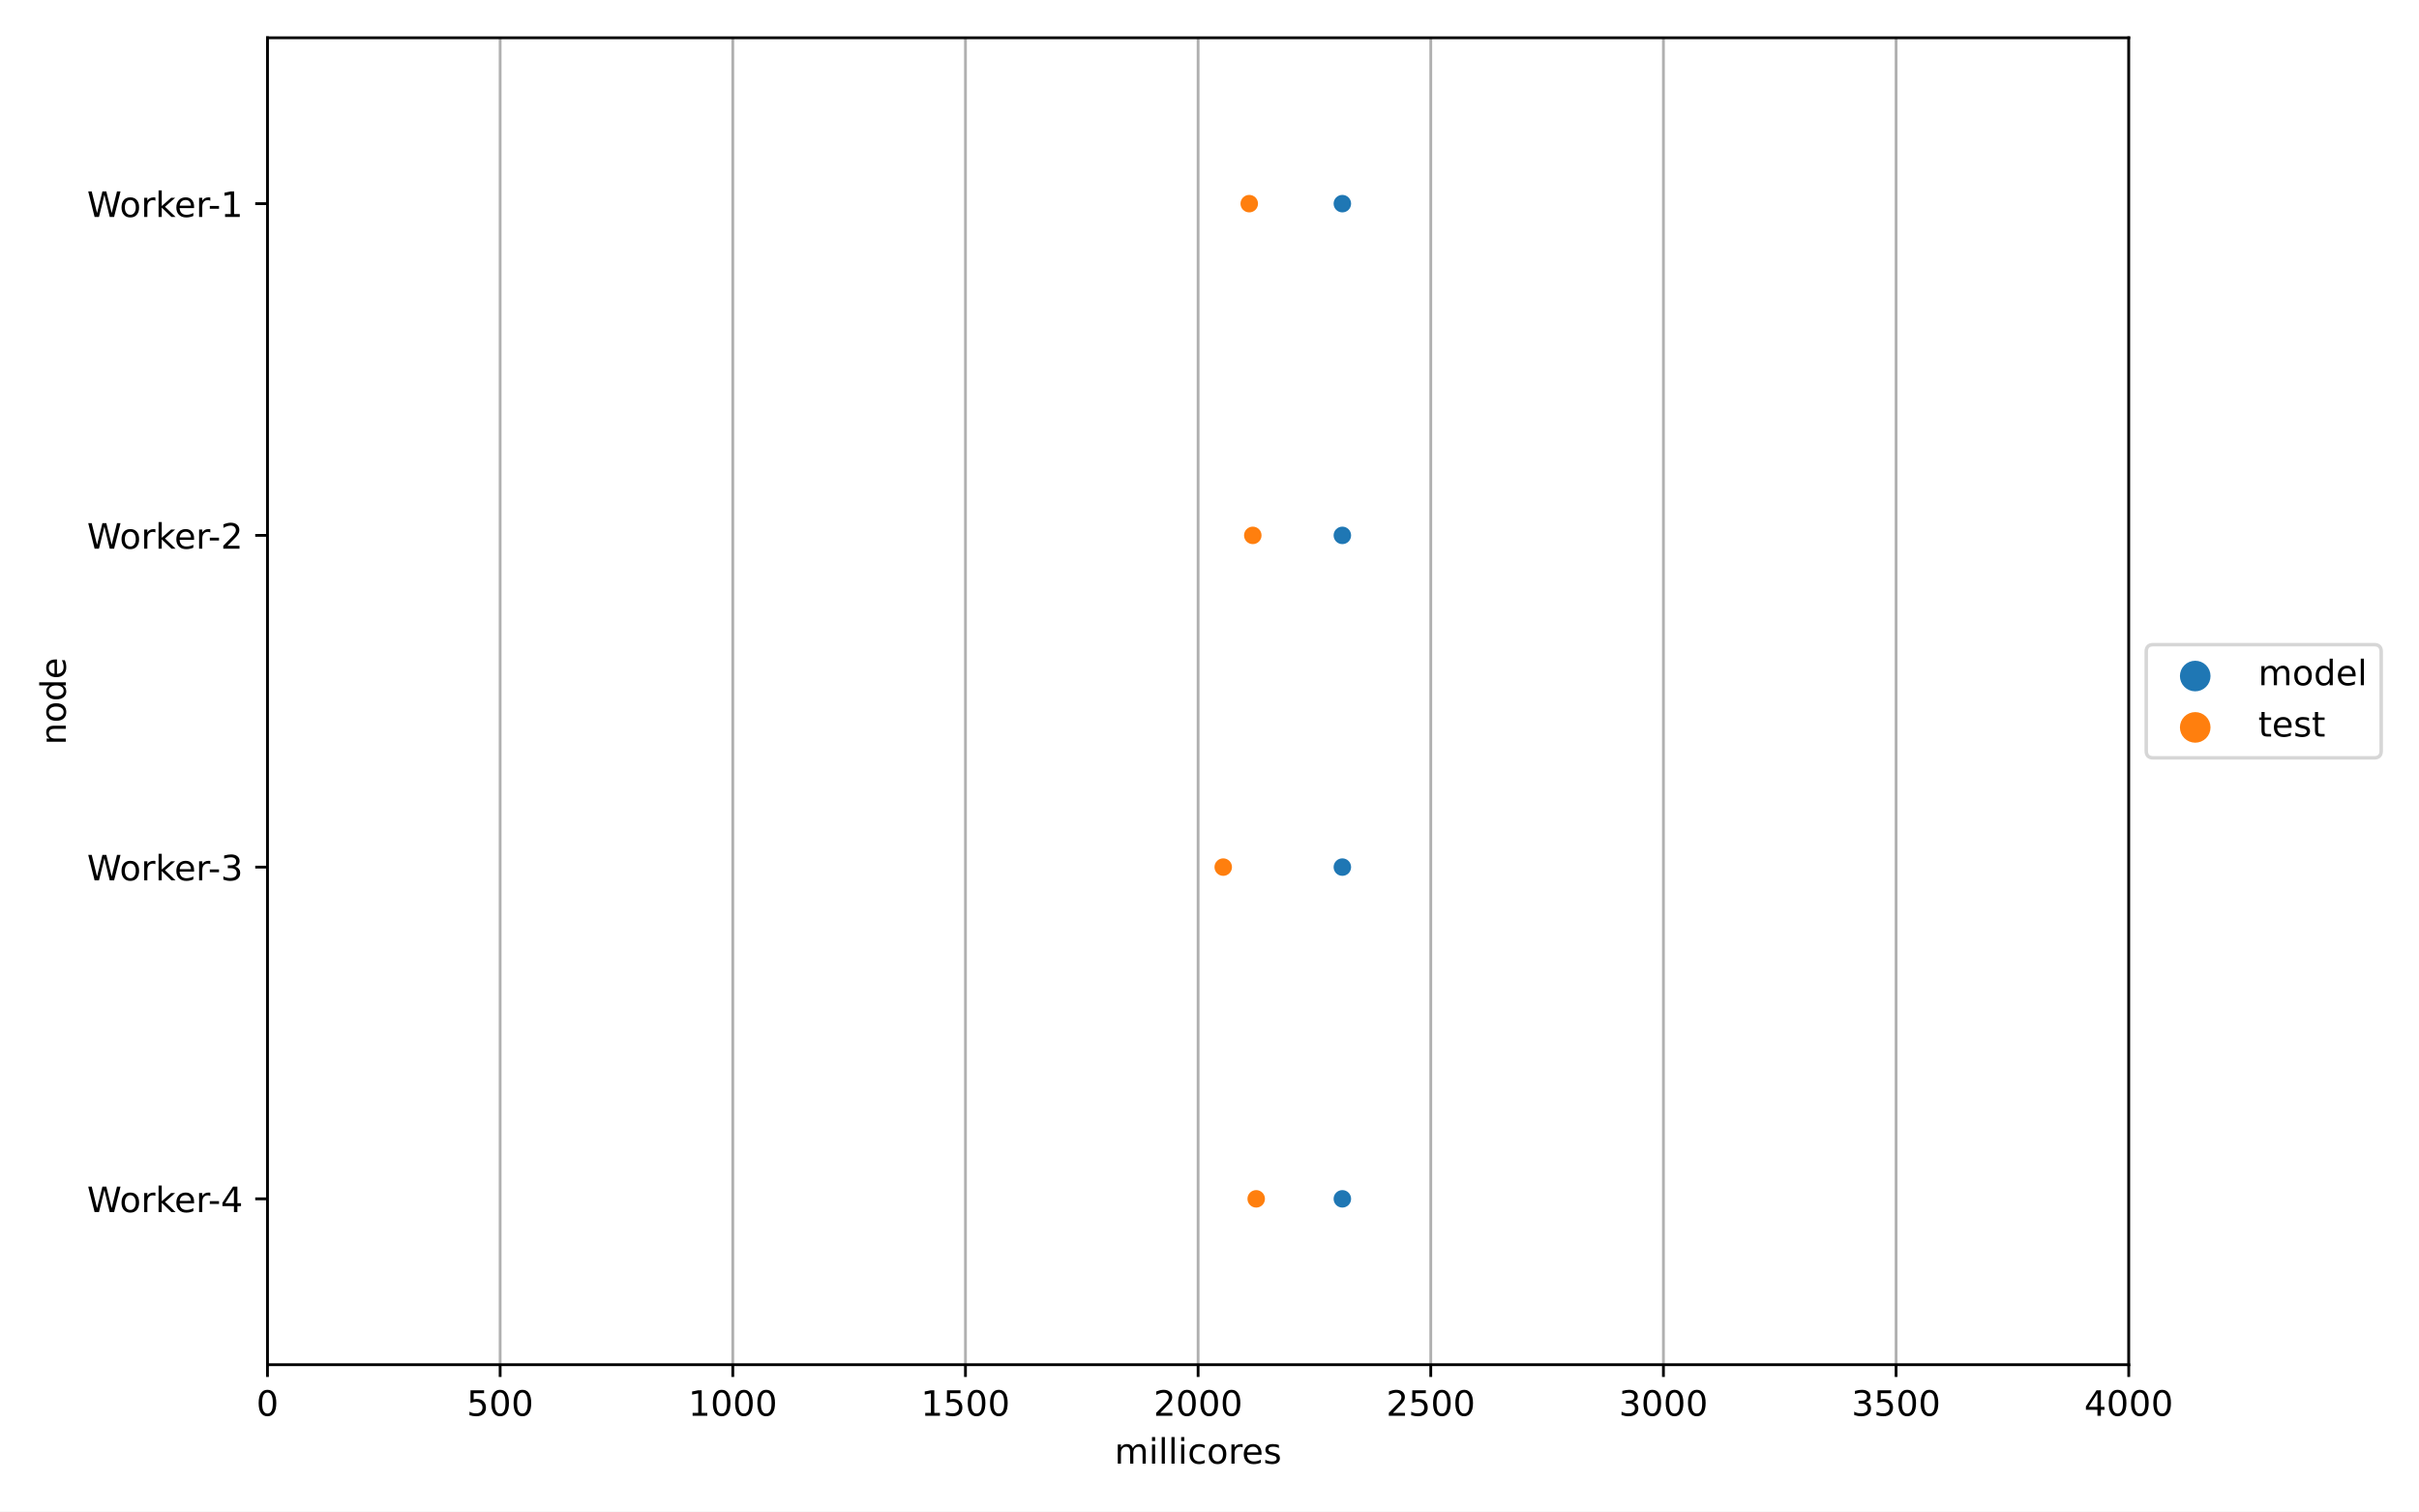
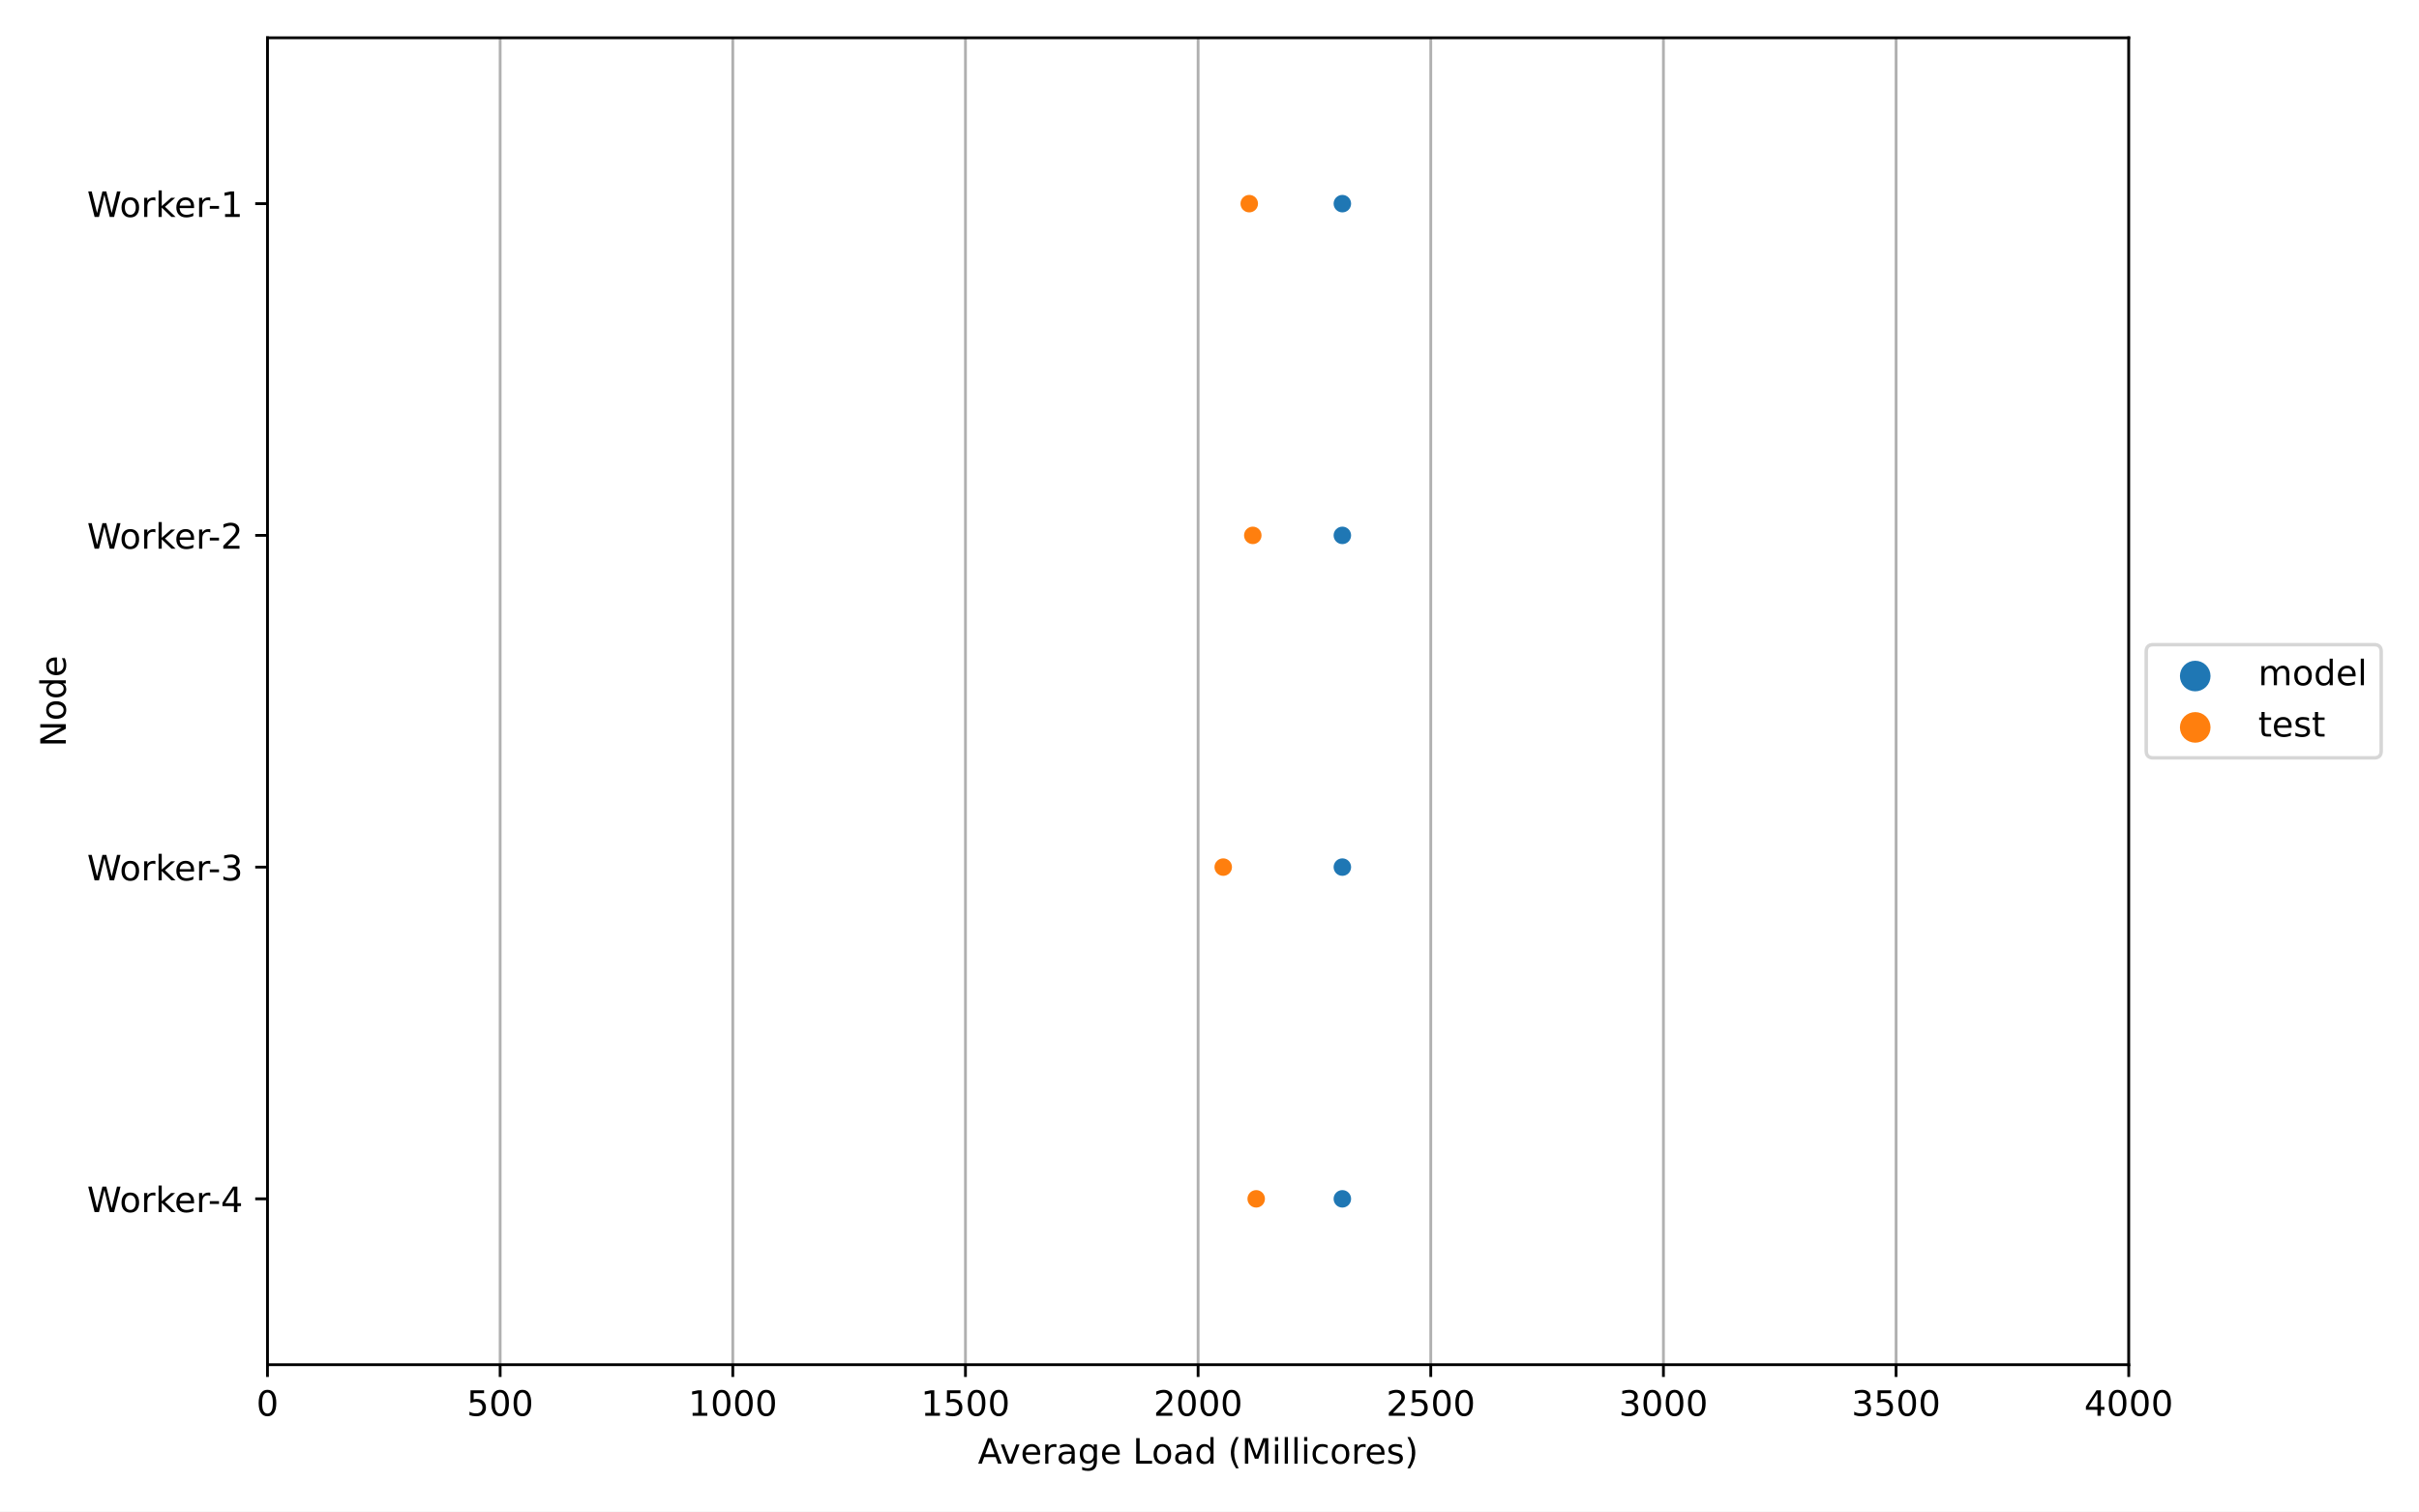
<svg xmlns="http://www.w3.org/2000/svg" xmlns:xlink="http://www.w3.org/1999/xlink" height="432pt" version="1.1" viewBox="0 0 691.2 432" width="691.2pt">
  <defs>
    <style type="text/css">*{stroke-linecap:butt;stroke-linejoin:round;}</style>
  </defs>
  <g id="figure_1">
    <g id="patch_1">
      <path d="M 0 432  L 691.2 432  L 691.2 0  L 0 0  z " style="fill:#ffffff;" />
    </g>
    <g id="axes_1">
      <g id="patch_2">
        <path d="M 76.43 390.04  L 608.26 390.04  L 608.26 10.8  L 76.43 10.8  z " style="fill:#ffffff;" />
      </g>
      <g id="PathCollection_1" />
      <g id="PathCollection_2" />
      <g id="matplotlib.axis_1">
        <g id="xtick_1">
          <g id="line2d_1">
-             <path clip-path="url(#p29b6563a61)" d="M 76.43 390.04  L 76.43 10.8  " style="fill:none;stroke:#b0b0b0;stroke-linecap:square;stroke-width:0.8;" />
+             <path clip-path="url(#p48224e992a)" d="M 76.43 390.04  L 76.43 10.8  " style="fill:none;stroke:#b0b0b0;stroke-linecap:square;stroke-width:0.8;" />
          </g>
          <g id="line2d_2">
            <defs>
-               <path d="M 0 0  L 0 3.5  " id="m4868edcf5e" style="stroke:#000000;stroke-width:0.8;" />
-             </defs>
-             <g>
-               <use style="stroke:#000000;stroke-width:0.8;" x="76.43" xlink:href="#m4868edcf5e" y="390.04" />
+               <path d="M 0 0  L 0 3.5  " id="mb25630f2e9" style="stroke:#000000;stroke-width:0.8;" />
+             </defs>
+             <g>
+               <use style="stroke:#000000;stroke-width:0.8;" x="76.43" xlink:href="#mb25630f2e9" y="390.04" />
            </g>
          </g>
          <g id="text_1">
            <g transform="translate(73.24875 404.6384)scale(0.1 -0.1)">
              <defs>
                <path d="M 31.781 66.406  Q 24.172 66.406 20.328 58.906  Q 16.5 51.422 16.5 36.375  Q 16.5 21.391 20.328 13.891  Q 24.172 6.391 31.781 6.391  Q 39.453 6.391 43.281 13.891  Q 47.125 21.391 47.125 36.375  Q 47.125 51.422 43.281 58.906  Q 39.453 66.406 31.781 66.406  z M 31.781 74.219  Q 44.047 74.219 50.516 64.516  Q 56.984 54.828 56.984 36.375  Q 56.984 17.969 50.516 8.266  Q 44.047 -1.422 31.781 -1.422  Q 19.531 -1.422 13.062 8.266  Q 6.594 17.969 6.594 36.375  Q 6.594 54.828 13.062 64.516  Q 19.531 74.219 31.781 74.219  z " id="DejaVuSans-48" />
              </defs>
              <use xlink:href="#DejaVuSans-48" />
            </g>
          </g>
        </g>
        <g id="xtick_2">
          <g id="line2d_3">
-             <path clip-path="url(#p29b6563a61)" d="M 142.909 390.04  L 142.909 10.8  " style="fill:none;stroke:#b0b0b0;stroke-linecap:square;stroke-width:0.8;" />
+             <path clip-path="url(#p48224e992a)" d="M 142.909 390.04  L 142.909 10.8  " style="fill:none;stroke:#b0b0b0;stroke-linecap:square;stroke-width:0.8;" />
          </g>
          <g id="line2d_4">
            <g>
-               <use style="stroke:#000000;stroke-width:0.8;" x="142.909" xlink:href="#m4868edcf5e" y="390.04" />
+               <use style="stroke:#000000;stroke-width:0.8;" x="142.909" xlink:href="#mb25630f2e9" y="390.04" />
            </g>
          </g>
          <g id="text_2">
            <g transform="translate(133.365 404.6384)scale(0.1 -0.1)">
              <defs>
                <path d="M 10.797 72.906  L 49.516 72.906  L 49.516 64.594  L 19.828 64.594  L 19.828 46.734  Q 21.969 47.469 24.109 47.828  Q 26.266 48.188 28.422 48.188  Q 40.625 48.188 47.75 41.5  Q 54.891 34.812 54.891 23.391  Q 54.891 11.625 47.562 5.094  Q 40.234 -1.422 26.906 -1.422  Q 22.312 -1.422 17.547 -0.641  Q 12.797 0.141 7.719 1.703  L 7.719 11.625  Q 12.109 9.234 16.797 8.062  Q 21.484 6.891 26.703 6.891  Q 35.156 6.891 40.078 11.328  Q 45.016 15.766 45.016 23.391  Q 45.016 31 40.078 35.438  Q 35.156 39.891 26.703 39.891  Q 22.75 39.891 18.812 39.016  Q 14.891 38.141 10.797 36.281  z " id="DejaVuSans-53" />
              </defs>
              <use xlink:href="#DejaVuSans-53" />
              <use x="63.623" xlink:href="#DejaVuSans-48" />
              <use x="127.246" xlink:href="#DejaVuSans-48" />
            </g>
          </g>
        </g>
        <g id="xtick_3">
          <g id="line2d_5">
-             <path clip-path="url(#p29b6563a61)" d="M 209.387 390.04  L 209.387 10.8  " style="fill:none;stroke:#b0b0b0;stroke-linecap:square;stroke-width:0.8;" />
+             <path clip-path="url(#p48224e992a)" d="M 209.387 390.04  L 209.387 10.8  " style="fill:none;stroke:#b0b0b0;stroke-linecap:square;stroke-width:0.8;" />
          </g>
          <g id="line2d_6">
            <g>
-               <use style="stroke:#000000;stroke-width:0.8;" x="209.387" xlink:href="#m4868edcf5e" y="390.04" />
+               <use style="stroke:#000000;stroke-width:0.8;" x="209.387" xlink:href="#mb25630f2e9" y="390.04" />
            </g>
          </g>
          <g id="text_3">
            <g transform="translate(196.6625 404.6384)scale(0.1 -0.1)">
              <defs>
                <path d="M 12.406 8.297  L 28.516 8.297  L 28.516 63.922  L 10.984 60.406  L 10.984 69.391  L 28.422 72.906  L 38.281 72.906  L 38.281 8.297  L 54.391 8.297  L 54.391 0  L 12.406 0  z " id="DejaVuSans-49" />
              </defs>
              <use xlink:href="#DejaVuSans-49" />
              <use x="63.623" xlink:href="#DejaVuSans-48" />
              <use x="127.246" xlink:href="#DejaVuSans-48" />
              <use x="190.869" xlink:href="#DejaVuSans-48" />
            </g>
          </g>
        </g>
        <g id="xtick_4">
          <g id="line2d_7">
-             <path clip-path="url(#p29b6563a61)" d="M 275.866 390.04  L 275.866 10.8  " style="fill:none;stroke:#b0b0b0;stroke-linecap:square;stroke-width:0.8;" />
+             <path clip-path="url(#p48224e992a)" d="M 275.866 390.04  L 275.866 10.8  " style="fill:none;stroke:#b0b0b0;stroke-linecap:square;stroke-width:0.8;" />
          </g>
          <g id="line2d_8">
            <g>
-               <use style="stroke:#000000;stroke-width:0.8;" x="275.866" xlink:href="#m4868edcf5e" y="390.04" />
+               <use style="stroke:#000000;stroke-width:0.8;" x="275.866" xlink:href="#mb25630f2e9" y="390.04" />
            </g>
          </g>
          <g id="text_4">
            <g transform="translate(263.1413 404.6384)scale(0.1 -0.1)">
              <use xlink:href="#DejaVuSans-49" />
              <use x="63.623" xlink:href="#DejaVuSans-53" />
              <use x="127.246" xlink:href="#DejaVuSans-48" />
              <use x="190.869" xlink:href="#DejaVuSans-48" />
            </g>
          </g>
        </g>
        <g id="xtick_5">
          <g id="line2d_9">
-             <path clip-path="url(#p29b6563a61)" d="M 342.345 390.04  L 342.345 10.8  " style="fill:none;stroke:#b0b0b0;stroke-linecap:square;stroke-width:0.8;" />
+             <path clip-path="url(#p48224e992a)" d="M 342.345 390.04  L 342.345 10.8  " style="fill:none;stroke:#b0b0b0;stroke-linecap:square;stroke-width:0.8;" />
          </g>
          <g id="line2d_10">
            <g>
-               <use style="stroke:#000000;stroke-width:0.8;" x="342.345" xlink:href="#m4868edcf5e" y="390.04" />
+               <use style="stroke:#000000;stroke-width:0.8;" x="342.345" xlink:href="#mb25630f2e9" y="390.04" />
            </g>
          </g>
          <g id="text_5">
            <g transform="translate(329.62 404.6384)scale(0.1 -0.1)">
              <defs>
                <path d="M 19.188 8.297  L 53.609 8.297  L 53.609 0  L 7.328 0  L 7.328 8.297  Q 12.938 14.109 22.625 23.891  Q 32.328 33.688 34.812 36.531  Q 39.547 41.844 41.422 45.531  Q 43.312 49.219 43.312 52.781  Q 43.312 58.594 39.234 62.25  Q 35.156 65.922 28.609 65.922  Q 23.969 65.922 18.812 64.312  Q 13.672 62.703 7.812 59.422  L 7.812 69.391  Q 13.766 71.781 18.938 73  Q 24.125 74.219 28.422 74.219  Q 39.75 74.219 46.484 68.547  Q 53.219 62.891 53.219 53.422  Q 53.219 48.922 51.531 44.891  Q 49.859 40.875 45.406 35.406  Q 44.188 33.984 37.641 27.219  Q 31.109 20.453 19.188 8.297  z " id="DejaVuSans-50" />
              </defs>
              <use xlink:href="#DejaVuSans-50" />
              <use x="63.623" xlink:href="#DejaVuSans-48" />
              <use x="127.246" xlink:href="#DejaVuSans-48" />
              <use x="190.869" xlink:href="#DejaVuSans-48" />
            </g>
          </g>
        </g>
        <g id="xtick_6">
          <g id="line2d_11">
-             <path clip-path="url(#p29b6563a61)" d="M 408.824 390.04  L 408.824 10.8  " style="fill:none;stroke:#b0b0b0;stroke-linecap:square;stroke-width:0.8;" />
+             <path clip-path="url(#p48224e992a)" d="M 408.824 390.04  L 408.824 10.8  " style="fill:none;stroke:#b0b0b0;stroke-linecap:square;stroke-width:0.8;" />
          </g>
          <g id="line2d_12">
            <g>
-               <use style="stroke:#000000;stroke-width:0.8;" x="408.824" xlink:href="#m4868edcf5e" y="390.04" />
+               <use style="stroke:#000000;stroke-width:0.8;" x="408.824" xlink:href="#mb25630f2e9" y="390.04" />
            </g>
          </g>
          <g id="text_6">
            <g transform="translate(396.0987 404.6384)scale(0.1 -0.1)">
              <use xlink:href="#DejaVuSans-50" />
              <use x="63.623" xlink:href="#DejaVuSans-53" />
              <use x="127.246" xlink:href="#DejaVuSans-48" />
              <use x="190.869" xlink:href="#DejaVuSans-48" />
            </g>
          </g>
        </g>
        <g id="xtick_7">
          <g id="line2d_13">
-             <path clip-path="url(#p29b6563a61)" d="M 475.303 390.04  L 475.303 10.8  " style="fill:none;stroke:#b0b0b0;stroke-linecap:square;stroke-width:0.8;" />
+             <path clip-path="url(#p48224e992a)" d="M 475.303 390.04  L 475.303 10.8  " style="fill:none;stroke:#b0b0b0;stroke-linecap:square;stroke-width:0.8;" />
          </g>
          <g id="line2d_14">
            <g>
-               <use style="stroke:#000000;stroke-width:0.8;" x="475.303" xlink:href="#m4868edcf5e" y="390.04" />
+               <use style="stroke:#000000;stroke-width:0.8;" x="475.303" xlink:href="#mb25630f2e9" y="390.04" />
            </g>
          </g>
          <g id="text_7">
            <g transform="translate(462.5775 404.6384)scale(0.1 -0.1)">
              <defs>
                <path d="M 40.578 39.312  Q 47.656 37.797 51.625 33  Q 55.609 28.219 55.609 21.188  Q 55.609 10.406 48.188 4.484  Q 40.766 -1.422 27.094 -1.422  Q 22.516 -1.422 17.656 -0.516  Q 12.797 0.391 7.625 2.203  L 7.625 11.719  Q 11.719 9.328 16.594 8.109  Q 21.484 6.891 26.812 6.891  Q 36.078 6.891 40.938 10.547  Q 45.797 14.203 45.797 21.188  Q 45.797 27.641 41.281 31.266  Q 36.766 34.906 28.719 34.906  L 20.219 34.906  L 20.219 43.016  L 29.109 43.016  Q 36.375 43.016 40.234 45.922  Q 44.094 48.828 44.094 54.297  Q 44.094 59.906 40.109 62.906  Q 36.141 65.922 28.719 65.922  Q 24.656 65.922 20.016 65.031  Q 15.375 64.156 9.812 62.312  L 9.812 71.094  Q 15.438 72.656 20.344 73.438  Q 25.25 74.219 29.594 74.219  Q 40.828 74.219 47.359 69.109  Q 53.906 64.016 53.906 55.328  Q 53.906 49.266 50.438 45.094  Q 46.969 40.922 40.578 39.312  z " id="DejaVuSans-51" />
              </defs>
              <use xlink:href="#DejaVuSans-51" />
              <use x="63.623" xlink:href="#DejaVuSans-48" />
              <use x="127.246" xlink:href="#DejaVuSans-48" />
              <use x="190.869" xlink:href="#DejaVuSans-48" />
            </g>
          </g>
        </g>
        <g id="xtick_8">
          <g id="line2d_15">
-             <path clip-path="url(#p29b6563a61)" d="M 541.781 390.04  L 541.781 10.8  " style="fill:none;stroke:#b0b0b0;stroke-linecap:square;stroke-width:0.8;" />
+             <path clip-path="url(#p48224e992a)" d="M 541.781 390.04  L 541.781 10.8  " style="fill:none;stroke:#b0b0b0;stroke-linecap:square;stroke-width:0.8;" />
          </g>
          <g id="line2d_16">
            <g>
-               <use style="stroke:#000000;stroke-width:0.8;" x="541.781" xlink:href="#m4868edcf5e" y="390.04" />
+               <use style="stroke:#000000;stroke-width:0.8;" x="541.781" xlink:href="#mb25630f2e9" y="390.04" />
            </g>
          </g>
          <g id="text_8">
            <g transform="translate(529.0562 404.6384)scale(0.1 -0.1)">
              <use xlink:href="#DejaVuSans-51" />
              <use x="63.623" xlink:href="#DejaVuSans-53" />
              <use x="127.246" xlink:href="#DejaVuSans-48" />
              <use x="190.869" xlink:href="#DejaVuSans-48" />
            </g>
          </g>
        </g>
        <g id="xtick_9">
          <g id="line2d_17">
-             <path clip-path="url(#p29b6563a61)" d="M 608.26 390.04  L 608.26 10.8  " style="fill:none;stroke:#b0b0b0;stroke-linecap:square;stroke-width:0.8;" />
+             <path clip-path="url(#p48224e992a)" d="M 608.26 390.04  L 608.26 10.8  " style="fill:none;stroke:#b0b0b0;stroke-linecap:square;stroke-width:0.8;" />
          </g>
          <g id="line2d_18">
            <g>
-               <use style="stroke:#000000;stroke-width:0.8;" x="608.26" xlink:href="#m4868edcf5e" y="390.04" />
+               <use style="stroke:#000000;stroke-width:0.8;" x="608.26" xlink:href="#mb25630f2e9" y="390.04" />
            </g>
          </g>
          <g id="text_9">
            <g transform="translate(595.535 404.6384)scale(0.1 -0.1)">
              <defs>
                <path d="M 37.797 64.312  L 12.891 25.391  L 37.797 25.391  z M 35.203 72.906  L 47.609 72.906  L 47.609 25.391  L 58.016 25.391  L 58.016 17.188  L 47.609 17.188  L 47.609 0  L 37.797 0  L 37.797 17.188  L 4.891 17.188  L 4.891 26.703  z " id="DejaVuSans-52" />
              </defs>
              <use xlink:href="#DejaVuSans-52" />
              <use x="63.623" xlink:href="#DejaVuSans-48" />
              <use x="127.246" xlink:href="#DejaVuSans-48" />
              <use x="190.869" xlink:href="#DejaVuSans-48" />
            </g>
          </g>
        </g>
        <g id="text_10">
-           <g transform="translate(318.4856 418.3166)scale(0.1 -0.1)">
-             <defs>
-               <path d="M 52 44.188  Q 55.375 50.25 60.062 53.125  Q 64.75 56 71.094 56  Q 79.641 56 84.281 50.016  Q 88.922 44.047 88.922 33.016  L 88.922 0  L 79.891 0  L 79.891 32.719  Q 79.891 40.578 77.094 44.375  Q 74.312 48.188 68.609 48.188  Q 61.625 48.188 57.562 43.547  Q 53.516 38.922 53.516 30.906  L 53.516 0  L 44.484 0  L 44.484 32.719  Q 44.484 40.625 41.703 44.406  Q 38.922 48.188 33.109 48.188  Q 26.219 48.188 22.156 43.531  Q 18.109 38.875 18.109 30.906  L 18.109 0  L 9.078 0  L 9.078 54.688  L 18.109 54.688  L 18.109 46.188  Q 21.188 51.219 25.484 53.609  Q 29.781 56 35.688 56  Q 41.656 56 45.828 52.969  Q 50 49.953 52 44.188  z " id="DejaVuSans-109" />
+           <g transform="translate(279.4333 418.3166)scale(0.1 -0.1)">
+             <defs>
+               <path d="M 34.188 63.188  L 20.797 26.906  L 47.609 26.906  z M 28.609 72.906  L 39.797 72.906  L 67.578 0  L 57.328 0  L 50.688 18.703  L 17.828 18.703  L 11.188 0  L 0.781 0  z " id="DejaVuSans-65" />
+               <path d="M 2.984 54.688  L 12.5 54.688  L 29.594 8.797  L 46.688 54.688  L 56.203 54.688  L 35.688 0  L 23.484 0  z " id="DejaVuSans-118" />
+               <path d="M 56.203 29.594  L 56.203 25.203  L 14.891 25.203  Q 15.484 15.922 20.484 11.062  Q 25.484 6.203 34.422 6.203  Q 39.594 6.203 44.453 7.469  Q 49.312 8.734 54.109 11.281  L 54.109 2.781  Q 49.266 0.734 44.188 -0.344  Q 39.109 -1.422 33.891 -1.422  Q 20.797 -1.422 13.156 6.188  Q 5.516 13.812 5.516 26.812  Q 5.516 40.234 12.766 48.109  Q 20.016 56 32.328 56  Q 43.359 56 49.781 48.891  Q 56.203 41.797 56.203 29.594  z M 47.219 32.234  Q 47.125 39.594 43.094 43.984  Q 39.062 48.391 32.422 48.391  Q 24.906 48.391 20.391 44.141  Q 15.875 39.891 15.188 32.172  z " id="DejaVuSans-101" />
+               <path d="M 41.109 46.297  Q 39.594 47.172 37.812 47.578  Q 36.031 48 33.891 48  Q 26.266 48 22.188 43.047  Q 18.109 38.094 18.109 28.812  L 18.109 0  L 9.078 0  L 9.078 54.688  L 18.109 54.688  L 18.109 46.188  Q 20.953 51.172 25.484 53.578  Q 30.031 56 36.531 56  Q 37.453 56 38.578 55.875  Q 39.703 55.766 41.062 55.516  z " id="DejaVuSans-114" />
+               <path d="M 34.281 27.484  Q 23.391 27.484 19.188 25  Q 14.984 22.516 14.984 16.5  Q 14.984 11.719 18.141 8.906  Q 21.297 6.109 26.703 6.109  Q 34.188 6.109 38.703 11.406  Q 43.219 16.703 43.219 25.484  L 43.219 27.484  z M 52.203 31.203  L 52.203 0  L 43.219 0  L 43.219 8.297  Q 40.141 3.328 35.547 0.953  Q 30.953 -1.422 24.312 -1.422  Q 15.922 -1.422 10.953 3.297  Q 6 8.016 6 15.922  Q 6 25.141 12.172 29.828  Q 18.359 34.516 30.609 34.516  L 43.219 34.516  L 43.219 35.406  Q 43.219 41.609 39.141 45  Q 35.062 48.391 27.688 48.391  Q 23 48.391 18.547 47.266  Q 14.109 46.141 10.016 43.891  L 10.016 52.203  Q 14.938 54.109 19.578 55.047  Q 24.219 56 28.609 56  Q 40.484 56 46.344 49.844  Q 52.203 43.703 52.203 31.203  z " id="DejaVuSans-97" />
+               <path d="M 45.406 27.984  Q 45.406 37.75 41.375 43.109  Q 37.359 48.484 30.078 48.484  Q 22.859 48.484 18.828 43.109  Q 14.797 37.75 14.797 27.984  Q 14.797 18.266 18.828 12.891  Q 22.859 7.516 30.078 7.516  Q 37.359 7.516 41.375 12.891  Q 45.406 18.266 45.406 27.984  z M 54.391 6.781  Q 54.391 -7.172 48.188 -13.984  Q 42 -20.797 29.203 -20.797  Q 24.469 -20.797 20.266 -20.094  Q 16.062 -19.391 12.109 -17.922  L 12.109 -9.188  Q 16.062 -11.328 19.922 -12.344  Q 23.781 -13.375 27.781 -13.375  Q 36.625 -13.375 41.016 -8.766  Q 45.406 -4.156 45.406 5.172  L 45.406 9.625  Q 42.625 4.781 38.281 2.391  Q 33.938 0 27.875 0  Q 17.828 0 11.672 7.656  Q 5.516 15.328 5.516 27.984  Q 5.516 40.672 11.672 48.328  Q 17.828 56 27.875 56  Q 33.938 56 38.281 53.609  Q 42.625 51.219 45.406 46.391  L 45.406 54.688  L 54.391 54.688  z " id="DejaVuSans-103" />
+               <path id="DejaVuSans-32" />
+               <path d="M 9.812 72.906  L 19.672 72.906  L 19.672 8.297  L 55.172 8.297  L 55.172 0  L 9.812 0  z " id="DejaVuSans-76" />
+               <path d="M 30.609 48.391  Q 23.391 48.391 19.188 42.75  Q 14.984 37.109 14.984 27.297  Q 14.984 17.484 19.156 11.844  Q 23.344 6.203 30.609 6.203  Q 37.797 6.203 41.984 11.859  Q 46.188 17.531 46.188 27.297  Q 46.188 37.016 41.984 42.703  Q 37.797 48.391 30.609 48.391  z M 30.609 56  Q 42.328 56 49.016 48.375  Q 55.719 40.766 55.719 27.297  Q 55.719 13.875 49.016 6.219  Q 42.328 -1.422 30.609 -1.422  Q 18.844 -1.422 12.172 6.219  Q 5.516 13.875 5.516 27.297  Q 5.516 40.766 12.172 48.375  Q 18.844 56 30.609 56  z " id="DejaVuSans-111" />
+               <path d="M 45.406 46.391  L 45.406 75.984  L 54.391 75.984  L 54.391 0  L 45.406 0  L 45.406 8.203  Q 42.578 3.328 38.25 0.953  Q 33.938 -1.422 27.875 -1.422  Q 17.969 -1.422 11.734 6.484  Q 5.516 14.406 5.516 27.297  Q 5.516 40.188 11.734 48.094  Q 17.969 56 27.875 56  Q 33.938 56 38.25 53.625  Q 42.578 51.266 45.406 46.391  z M 14.797 27.297  Q 14.797 17.391 18.875 11.75  Q 22.953 6.109 30.078 6.109  Q 37.203 6.109 41.297 11.75  Q 45.406 17.391 45.406 27.297  Q 45.406 37.203 41.297 42.844  Q 37.203 48.484 30.078 48.484  Q 22.953 48.484 18.875 42.844  Q 14.797 37.203 14.797 27.297  z " id="DejaVuSans-100" />
+               <path d="M 31 75.875  Q 24.469 64.656 21.281 53.656  Q 18.109 42.672 18.109 31.391  Q 18.109 20.125 21.312 9.062  Q 24.516 -2 31 -13.188  L 23.188 -13.188  Q 15.875 -1.703 12.234 9.375  Q 8.594 20.453 8.594 31.391  Q 8.594 42.281 12.203 53.312  Q 15.828 64.359 23.188 75.875  z " id="DejaVuSans-40" />
+               <path d="M 9.812 72.906  L 24.516 72.906  L 43.109 23.297  L 61.812 72.906  L 76.516 72.906  L 76.516 0  L 66.891 0  L 66.891 64.016  L 48.094 14.016  L 38.188 14.016  L 19.391 64.016  L 19.391 0  L 9.812 0  z " id="DejaVuSans-77" />
              <path d="M 9.422 54.688  L 18.406 54.688  L 18.406 0  L 9.422 0  z M 9.422 75.984  L 18.406 75.984  L 18.406 64.594  L 9.422 64.594  z " id="DejaVuSans-105" />
              <path d="M 9.422 75.984  L 18.406 75.984  L 18.406 0  L 9.422 0  z " id="DejaVuSans-108" />
              <path d="M 48.781 52.594  L 48.781 44.188  Q 44.969 46.297 41.141 47.344  Q 37.312 48.391 33.406 48.391  Q 24.656 48.391 19.812 42.844  Q 14.984 37.312 14.984 27.297  Q 14.984 17.281 19.812 11.734  Q 24.656 6.203 33.406 6.203  Q 37.312 6.203 41.141 7.25  Q 44.969 8.297 48.781 10.406  L 48.781 2.094  Q 45.016 0.344 40.984 -0.531  Q 36.969 -1.422 32.422 -1.422  Q 20.062 -1.422 12.781 6.344  Q 5.516 14.109 5.516 27.297  Q 5.516 40.672 12.859 48.328  Q 20.219 56 33.016 56  Q 37.156 56 41.109 55.141  Q 45.062 54.297 48.781 52.594  z " id="DejaVuSans-99" />
-               <path d="M 30.609 48.391  Q 23.391 48.391 19.188 42.75  Q 14.984 37.109 14.984 27.297  Q 14.984 17.484 19.156 11.844  Q 23.344 6.203 30.609 6.203  Q 37.797 6.203 41.984 11.859  Q 46.188 17.531 46.188 27.297  Q 46.188 37.016 41.984 42.703  Q 37.797 48.391 30.609 48.391  z M 30.609 56  Q 42.328 56 49.016 48.375  Q 55.719 40.766 55.719 27.297  Q 55.719 13.875 49.016 6.219  Q 42.328 -1.422 30.609 -1.422  Q 18.844 -1.422 12.172 6.219  Q 5.516 13.875 5.516 27.297  Q 5.516 40.766 12.172 48.375  Q 18.844 56 30.609 56  z " id="DejaVuSans-111" />
-               <path d="M 41.109 46.297  Q 39.594 47.172 37.812 47.578  Q 36.031 48 33.891 48  Q 26.266 48 22.188 43.047  Q 18.109 38.094 18.109 28.812  L 18.109 0  L 9.078 0  L 9.078 54.688  L 18.109 54.688  L 18.109 46.188  Q 20.953 51.172 25.484 53.578  Q 30.031 56 36.531 56  Q 37.453 56 38.578 55.875  Q 39.703 55.766 41.062 55.516  z " id="DejaVuSans-114" />
-               <path d="M 56.203 29.594  L 56.203 25.203  L 14.891 25.203  Q 15.484 15.922 20.484 11.062  Q 25.484 6.203 34.422 6.203  Q 39.594 6.203 44.453 7.469  Q 49.312 8.734 54.109 11.281  L 54.109 2.781  Q 49.266 0.734 44.188 -0.344  Q 39.109 -1.422 33.891 -1.422  Q 20.797 -1.422 13.156 6.188  Q 5.516 13.812 5.516 26.812  Q 5.516 40.234 12.766 48.109  Q 20.016 56 32.328 56  Q 43.359 56 49.781 48.891  Q 56.203 41.797 56.203 29.594  z M 47.219 32.234  Q 47.125 39.594 43.094 43.984  Q 39.062 48.391 32.422 48.391  Q 24.906 48.391 20.391 44.141  Q 15.875 39.891 15.188 32.172  z " id="DejaVuSans-101" />
              <path d="M 44.281 53.078  L 44.281 44.578  Q 40.484 46.531 36.375 47.5  Q 32.281 48.484 27.875 48.484  Q 21.188 48.484 17.844 46.438  Q 14.5 44.391 14.5 40.281  Q 14.5 37.156 16.891 35.375  Q 19.281 33.594 26.516 31.984  L 29.594 31.297  Q 39.156 29.25 43.188 25.516  Q 47.219 21.781 47.219 15.094  Q 47.219 7.469 41.188 3.016  Q 35.156 -1.422 24.609 -1.422  Q 20.219 -1.422 15.453 -0.562  Q 10.688 0.297 5.422 2  L 5.422 11.281  Q 10.406 8.688 15.234 7.391  Q 20.062 6.109 24.812 6.109  Q 31.156 6.109 34.562 8.281  Q 37.984 10.453 37.984 14.406  Q 37.984 18.062 35.516 20.016  Q 33.062 21.969 24.703 23.781  L 21.578 24.516  Q 13.234 26.266 9.516 29.906  Q 5.812 33.547 5.812 39.891  Q 5.812 47.609 11.281 51.797  Q 16.75 56 26.812 56  Q 31.781 56 36.172 55.266  Q 40.578 54.547 44.281 53.078  z " id="DejaVuSans-115" />
-             </defs>
-             <use xlink:href="#DejaVuSans-109" />
-             <use x="97.412" xlink:href="#DejaVuSans-105" />
-             <use x="125.195" xlink:href="#DejaVuSans-108" />
-             <use x="152.979" xlink:href="#DejaVuSans-108" />
-             <use x="180.762" xlink:href="#DejaVuSans-105" />
-             <use x="208.545" xlink:href="#DejaVuSans-99" />
-             <use x="263.525" xlink:href="#DejaVuSans-111" />
-             <use x="324.707" xlink:href="#DejaVuSans-114" />
-             <use x="363.57" xlink:href="#DejaVuSans-101" />
-             <use x="425.094" xlink:href="#DejaVuSans-115" />
+               <path d="M 8.016 75.875  L 15.828 75.875  Q 23.141 64.359 26.781 53.312  Q 30.422 42.281 30.422 31.391  Q 30.422 20.453 26.781 9.375  Q 23.141 -1.703 15.828 -13.188  L 8.016 -13.188  Q 14.5 -2 17.703 9.062  Q 20.906 20.125 20.906 31.391  Q 20.906 42.672 17.703 53.656  Q 14.5 64.656 8.016 75.875  z " id="DejaVuSans-41" />
+             </defs>
+             <use xlink:href="#DejaVuSans-65" />
+             <use x="62.533" xlink:href="#DejaVuSans-118" />
+             <use x="121.713" xlink:href="#DejaVuSans-101" />
+             <use x="183.236" xlink:href="#DejaVuSans-114" />
+             <use x="224.35" xlink:href="#DejaVuSans-97" />
+             <use x="285.629" xlink:href="#DejaVuSans-103" />
+             <use x="349.105" xlink:href="#DejaVuSans-101" />
+             <use x="410.629" xlink:href="#DejaVuSans-32" />
+             <use x="442.416" xlink:href="#DejaVuSans-76" />
+             <use x="496.379" xlink:href="#DejaVuSans-111" />
+             <use x="557.561" xlink:href="#DejaVuSans-97" />
+             <use x="618.84" xlink:href="#DejaVuSans-100" />
+             <use x="682.316" xlink:href="#DejaVuSans-32" />
+             <use x="714.104" xlink:href="#DejaVuSans-40" />
+             <use x="753.117" xlink:href="#DejaVuSans-77" />
+             <use x="839.396" xlink:href="#DejaVuSans-105" />
+             <use x="867.18" xlink:href="#DejaVuSans-108" />
+             <use x="894.963" xlink:href="#DejaVuSans-108" />
+             <use x="922.746" xlink:href="#DejaVuSans-105" />
+             <use x="950.529" xlink:href="#DejaVuSans-99" />
+             <use x="1005.51" xlink:href="#DejaVuSans-111" />
+             <use x="1066.691" xlink:href="#DejaVuSans-114" />
+             <use x="1105.555" xlink:href="#DejaVuSans-101" />
+             <use x="1167.078" xlink:href="#DejaVuSans-115" />
+             <use x="1219.178" xlink:href="#DejaVuSans-41" />
          </g>
        </g>
      </g>
      <g id="matplotlib.axis_2">
        <g id="ytick_1">
          <g id="line2d_19">
            <defs>
-               <path d="M 0 0  L -3.5 0  " id="m72b05ae6eb" style="stroke:#000000;stroke-width:0.8;" />
-             </defs>
-             <g>
-               <use style="stroke:#000000;stroke-width:0.8;" x="76.43" xlink:href="#m72b05ae6eb" y="58.205" />
+               <path d="M 0 0  L -3.5 0  " id="mc45bd81798" style="stroke:#000000;stroke-width:0.8;" />
+             </defs>
+             <g>
+               <use style="stroke:#000000;stroke-width:0.8;" x="76.43" xlink:href="#mc45bd81798" y="58.205" />
            </g>
          </g>
          <g id="text_11">
            <g transform="translate(24.87531 62.00422)scale(0.1 -0.1)">
              <defs>
                <path d="M 3.328 72.906  L 13.281 72.906  L 28.609 11.281  L 43.891 72.906  L 54.984 72.906  L 70.312 11.281  L 85.594 72.906  L 95.609 72.906  L 77.297 0  L 64.891 0  L 49.516 63.281  L 33.984 0  L 21.578 0  z " id="DejaVuSans-87" />
                <path d="M 9.078 75.984  L 18.109 75.984  L 18.109 31.109  L 44.922 54.688  L 56.391 54.688  L 27.391 29.109  L 57.625 0  L 45.906 0  L 18.109 26.703  L 18.109 0  L 9.078 0  z " id="DejaVuSans-107" />
                <path d="M 4.891 31.391  L 31.203 31.391  L 31.203 23.391  L 4.891 23.391  z " id="DejaVuSans-45" />
              </defs>
              <use xlink:href="#DejaVuSans-87" />
              <use x="93.002" xlink:href="#DejaVuSans-111" />
              <use x="154.184" xlink:href="#DejaVuSans-114" />
              <use x="195.297" xlink:href="#DejaVuSans-107" />
              <use x="249.582" xlink:href="#DejaVuSans-101" />
              <use x="311.105" xlink:href="#DejaVuSans-114" />
              <use x="345.844" xlink:href="#DejaVuSans-45" />
              <use x="381.928" xlink:href="#DejaVuSans-49" />
            </g>
          </g>
        </g>
        <g id="ytick_2">
          <g id="line2d_20">
            <g>
-               <use style="stroke:#000000;stroke-width:0.8;" x="76.43" xlink:href="#m72b05ae6eb" y="153.015" />
+               <use style="stroke:#000000;stroke-width:0.8;" x="76.43" xlink:href="#mc45bd81798" y="153.015" />
            </g>
          </g>
          <g id="text_12">
            <g transform="translate(24.87531 156.8142)scale(0.1 -0.1)">
              <use xlink:href="#DejaVuSans-87" />
              <use x="93.002" xlink:href="#DejaVuSans-111" />
              <use x="154.184" xlink:href="#DejaVuSans-114" />
              <use x="195.297" xlink:href="#DejaVuSans-107" />
              <use x="249.582" xlink:href="#DejaVuSans-101" />
              <use x="311.105" xlink:href="#DejaVuSans-114" />
              <use x="345.844" xlink:href="#DejaVuSans-45" />
              <use x="381.928" xlink:href="#DejaVuSans-50" />
            </g>
          </g>
        </g>
        <g id="ytick_3">
          <g id="line2d_21">
            <g>
-               <use style="stroke:#000000;stroke-width:0.8;" x="76.43" xlink:href="#m72b05ae6eb" y="247.825" />
+               <use style="stroke:#000000;stroke-width:0.8;" x="76.43" xlink:href="#mc45bd81798" y="247.825" />
            </g>
          </g>
          <g id="text_13">
            <g transform="translate(24.87531 251.6242)scale(0.1 -0.1)">
              <use xlink:href="#DejaVuSans-87" />
              <use x="93.002" xlink:href="#DejaVuSans-111" />
              <use x="154.184" xlink:href="#DejaVuSans-114" />
              <use x="195.297" xlink:href="#DejaVuSans-107" />
              <use x="249.582" xlink:href="#DejaVuSans-101" />
              <use x="311.105" xlink:href="#DejaVuSans-114" />
              <use x="345.844" xlink:href="#DejaVuSans-45" />
              <use x="381.928" xlink:href="#DejaVuSans-51" />
            </g>
          </g>
        </g>
        <g id="ytick_4">
          <g id="line2d_22">
            <g>
-               <use style="stroke:#000000;stroke-width:0.8;" x="76.43" xlink:href="#m72b05ae6eb" y="342.635" />
+               <use style="stroke:#000000;stroke-width:0.8;" x="76.43" xlink:href="#mc45bd81798" y="342.635" />
            </g>
          </g>
          <g id="text_14">
            <g transform="translate(24.87531 346.4342)scale(0.1 -0.1)">
              <use xlink:href="#DejaVuSans-87" />
              <use x="93.002" xlink:href="#DejaVuSans-111" />
              <use x="154.184" xlink:href="#DejaVuSans-114" />
              <use x="195.297" xlink:href="#DejaVuSans-107" />
              <use x="249.582" xlink:href="#DejaVuSans-101" />
              <use x="311.105" xlink:href="#DejaVuSans-114" />
              <use x="345.844" xlink:href="#DejaVuSans-45" />
              <use x="381.928" xlink:href="#DejaVuSans-52" />
            </g>
          </g>
        </g>
        <g id="text_15">
-           <g transform="translate(18.79563 212.8989)rotate(-90)scale(0.1 -0.1)">
-             <defs>
-               <path d="M 54.891 33.016  L 54.891 0  L 45.906 0  L 45.906 32.719  Q 45.906 40.484 42.875 44.328  Q 39.844 48.188 33.797 48.188  Q 26.516 48.188 22.312 43.547  Q 18.109 38.922 18.109 30.906  L 18.109 0  L 9.078 0  L 9.078 54.688  L 18.109 54.688  L 18.109 46.188  Q 21.344 51.125 25.703 53.562  Q 30.078 56 35.797 56  Q 45.219 56 50.047 50.172  Q 54.891 44.344 54.891 33.016  z " id="DejaVuSans-110" />
-               <path d="M 45.406 46.391  L 45.406 75.984  L 54.391 75.984  L 54.391 0  L 45.406 0  L 45.406 8.203  Q 42.578 3.328 38.25 0.953  Q 33.938 -1.422 27.875 -1.422  Q 17.969 -1.422 11.734 6.484  Q 5.516 14.406 5.516 27.297  Q 5.516 40.188 11.734 48.094  Q 17.969 56 27.875 56  Q 33.938 56 38.25 53.625  Q 42.578 51.266 45.406 46.391  z M 14.797 27.297  Q 14.797 17.391 18.875 11.75  Q 22.953 6.109 30.078 6.109  Q 37.203 6.109 41.297 11.75  Q 45.406 17.391 45.406 27.297  Q 45.406 37.203 41.297 42.844  Q 37.203 48.484 30.078 48.484  Q 22.953 48.484 18.875 42.844  Q 14.797 37.203 14.797 27.297  z " id="DejaVuSans-100" />
-             </defs>
-             <use xlink:href="#DejaVuSans-110" />
-             <use x="63.379" xlink:href="#DejaVuSans-111" />
-             <use x="124.561" xlink:href="#DejaVuSans-100" />
-             <use x="188.037" xlink:href="#DejaVuSans-101" />
+           <g transform="translate(18.79563 213.4708)rotate(-90)scale(0.1 -0.1)">
+             <defs>
+               <path d="M 9.812 72.906  L 23.094 72.906  L 55.422 11.922  L 55.422 72.906  L 64.984 72.906  L 64.984 0  L 51.703 0  L 19.391 60.984  L 19.391 0  L 9.812 0  z " id="DejaVuSans-78" />
+             </defs>
+             <use xlink:href="#DejaVuSans-78" />
+             <use x="74.805" xlink:href="#DejaVuSans-111" />
+             <use x="135.986" xlink:href="#DejaVuSans-100" />
+             <use x="199.463" xlink:href="#DejaVuSans-101" />
          </g>
        </g>
      </g>
      <g id="patch_3">
        <path d="M 76.43 390.04  L 76.43 10.8  " style="fill:none;stroke:#000000;stroke-linecap:square;stroke-linejoin:miter;stroke-width:0.8;" />
      </g>
      <g id="patch_4">
        <path d="M 608.26 390.04  L 608.26 10.8  " style="fill:none;stroke:#000000;stroke-linecap:square;stroke-linejoin:miter;stroke-width:0.8;" />
      </g>
      <g id="patch_5">
        <path d="M 76.43 390.04  L 608.26 390.04  " style="fill:none;stroke:#000000;stroke-linecap:square;stroke-linejoin:miter;stroke-width:0.8;" />
      </g>
      <g id="patch_6">
        <path d="M 76.43 10.8  L 608.26 10.8  " style="fill:none;stroke:#000000;stroke-linecap:square;stroke-linejoin:miter;stroke-width:0.8;" />
      </g>
      <g id="PathCollection_3">
        <defs>
-           <path d="M 0 2.5  C 0.663 2.5 1.299 2.237 1.768 1.768  C 2.237 1.299 2.5 0.663 2.5 -0  C 2.5 -0.663 2.237 -1.299 1.768 -1.768  C 1.299 -2.237 0.663 -2.5 0 -2.5  C -0.663 -2.5 -1.299 -2.237 -1.768 -1.768  C -2.237 -1.299 -2.5 -0.663 -2.5 0  C -2.5 0.663 -2.237 1.299 -1.768 1.768  C -1.299 2.237 -0.663 2.5 0 2.5  z " id="C0_0_e8c9584096" />
+           <path d="M 0 2.5  C 0.663 2.5 1.299 2.237 1.768 1.768  C 2.237 1.299 2.5 0.663 2.5 -0  C 2.5 -0.663 2.237 -1.299 1.768 -1.768  C 1.299 -2.237 0.663 -2.5 0 -2.5  C -0.663 -2.5 -1.299 -2.237 -1.768 -1.768  C -2.237 -1.299 -2.5 -0.663 -2.5 0  C -2.5 0.663 -2.237 1.299 -1.768 1.768  C -1.299 2.237 -0.663 2.5 0 2.5  z " id="C0_0_4e288e3cd7" />
        </defs>
-         <g clip-path="url(#p29b6563a61)">
-           <use style="fill:#ff7f0e;" x="356.96" xlink:href="#C0_0_e8c9584096" y="58.205" />
-         </g>
-         <g clip-path="url(#p29b6563a61)">
-           <use style="fill:#1f77b4;" x="383.562" xlink:href="#C0_0_e8c9584096" y="58.205" />
+         <g clip-path="url(#p48224e992a)">
+           <use style="fill:#ff7f0e;" x="356.96" xlink:href="#C0_0_4e288e3cd7" y="58.205" />
+         </g>
+         <g clip-path="url(#p48224e992a)">
+           <use style="fill:#1f77b4;" x="383.562" xlink:href="#C0_0_4e288e3cd7" y="58.205" />
        </g>
      </g>
      <g id="PathCollection_4">
        <defs>
-           <path d="M 0 2.5  C 0.663 2.5 1.299 2.237 1.768 1.768  C 2.237 1.299 2.5 0.663 2.5 -0  C 2.5 -0.663 2.237 -1.299 1.768 -1.768  C 1.299 -2.237 0.663 -2.5 0 -2.5  C -0.663 -2.5 -1.299 -2.237 -1.768 -1.768  C -2.237 -1.299 -2.5 -0.663 -2.5 0  C -2.5 0.663 -2.237 1.299 -1.768 1.768  C -1.299 2.237 -0.663 2.5 0 2.5  z " id="C1_0_65ce8e09ff" />
+           <path d="M 0 2.5  C 0.663 2.5 1.299 2.237 1.768 1.768  C 2.237 1.299 2.5 0.663 2.5 -0  C 2.5 -0.663 2.237 -1.299 1.768 -1.768  C 1.299 -2.237 0.663 -2.5 0 -2.5  C -0.663 -2.5 -1.299 -2.237 -1.768 -1.768  C -2.237 -1.299 -2.5 -0.663 -2.5 0  C -2.5 0.663 -2.237 1.299 -1.768 1.768  C -1.299 2.237 -0.663 2.5 0 2.5  z " id="C1_0_5dd45feba0" />
        </defs>
-         <g clip-path="url(#p29b6563a61)">
-           <use style="fill:#ff7f0e;" x="357.97" xlink:href="#C1_0_65ce8e09ff" y="153.015" />
-         </g>
-         <g clip-path="url(#p29b6563a61)">
-           <use style="fill:#1f77b4;" x="383.562" xlink:href="#C1_0_65ce8e09ff" y="153.015" />
+         <g clip-path="url(#p48224e992a)">
+           <use style="fill:#ff7f0e;" x="357.97" xlink:href="#C1_0_5dd45feba0" y="153.015" />
+         </g>
+         <g clip-path="url(#p48224e992a)">
+           <use style="fill:#1f77b4;" x="383.562" xlink:href="#C1_0_5dd45feba0" y="153.015" />
        </g>
      </g>
      <g id="PathCollection_5">
        <defs>
-           <path d="M 0 2.5  C 0.663 2.5 1.299 2.237 1.768 1.768  C 2.237 1.299 2.5 0.663 2.5 -0  C 2.5 -0.663 2.237 -1.299 1.768 -1.768  C 1.299 -2.237 0.663 -2.5 0 -2.5  C -0.663 -2.5 -1.299 -2.237 -1.768 -1.768  C -2.237 -1.299 -2.5 -0.663 -2.5 0  C -2.5 0.663 -2.237 1.299 -1.768 1.768  C -1.299 2.237 -0.663 2.5 0 2.5  z " id="C2_0_abd1dd35c6" />
+           <path d="M 0 2.5  C 0.663 2.5 1.299 2.237 1.768 1.768  C 2.237 1.299 2.5 0.663 2.5 -0  C 2.5 -0.663 2.237 -1.299 1.768 -1.768  C 1.299 -2.237 0.663 -2.5 0 -2.5  C -0.663 -2.5 -1.299 -2.237 -1.768 -1.768  C -2.237 -1.299 -2.5 -0.663 -2.5 0  C -2.5 0.663 -2.237 1.299 -1.768 1.768  C -1.299 2.237 -0.663 2.5 0 2.5  z " id="C2_0_baceb3d7ea" />
        </defs>
-         <g clip-path="url(#p29b6563a61)">
-           <use style="fill:#ff7f0e;" x="349.525" xlink:href="#C2_0_abd1dd35c6" y="247.825" />
-         </g>
-         <g clip-path="url(#p29b6563a61)">
-           <use style="fill:#1f77b4;" x="383.562" xlink:href="#C2_0_abd1dd35c6" y="247.825" />
+         <g clip-path="url(#p48224e992a)">
+           <use style="fill:#ff7f0e;" x="349.525" xlink:href="#C2_0_baceb3d7ea" y="247.825" />
+         </g>
+         <g clip-path="url(#p48224e992a)">
+           <use style="fill:#1f77b4;" x="383.562" xlink:href="#C2_0_baceb3d7ea" y="247.825" />
        </g>
      </g>
      <g id="PathCollection_6">
        <defs>
-           <path d="M 0 2.5  C 0.663 2.5 1.299 2.237 1.768 1.768  C 2.237 1.299 2.5 0.663 2.5 -0  C 2.5 -0.663 2.237 -1.299 1.768 -1.768  C 1.299 -2.237 0.663 -2.5 0 -2.5  C -0.663 -2.5 -1.299 -2.237 -1.768 -1.768  C -2.237 -1.299 -2.5 -0.663 -2.5 0  C -2.5 0.663 -2.237 1.299 -1.768 1.768  C -1.299 2.237 -0.663 2.5 0 2.5  z " id="C3_0_a1bb27a88a" />
+           <path d="M 0 2.5  C 0.663 2.5 1.299 2.237 1.768 1.768  C 2.237 1.299 2.5 0.663 2.5 -0  C 2.5 -0.663 2.237 -1.299 1.768 -1.768  C 1.299 -2.237 0.663 -2.5 0 -2.5  C -0.663 -2.5 -1.299 -2.237 -1.768 -1.768  C -2.237 -1.299 -2.5 -0.663 -2.5 0  C -2.5 0.663 -2.237 1.299 -1.768 1.768  C -1.299 2.237 -0.663 2.5 0 2.5  z " id="C3_0_cd082aae41" />
        </defs>
-         <g clip-path="url(#p29b6563a61)">
-           <use style="fill:#ff7f0e;" x="358.943" xlink:href="#C3_0_a1bb27a88a" y="342.635" />
-         </g>
-         <g clip-path="url(#p29b6563a61)">
-           <use style="fill:#1f77b4;" x="383.562" xlink:href="#C3_0_a1bb27a88a" y="342.635" />
+         <g clip-path="url(#p48224e992a)">
+           <use style="fill:#ff7f0e;" x="358.943" xlink:href="#C3_0_cd082aae41" y="342.635" />
+         </g>
+         <g clip-path="url(#p48224e992a)">
+           <use style="fill:#1f77b4;" x="383.562" xlink:href="#C3_0_cd082aae41" y="342.635" />
        </g>
      </g>
      <g id="legend_1">
        <g id="patch_7">
          <path d="M 615.26 216.598  L 678.399 216.598  Q 680.399 216.598 680.399 214.598  L 680.399 186.242  Q 680.399 184.242 678.399 184.242  L 615.26 184.242  Q 613.26 184.242 613.26 186.242  L 613.26 214.598  Q 613.26 216.598 615.26 216.598  z " style="fill:#ffffff;opacity:0.8;stroke:#cccccc;stroke-linejoin:miter;" />
        </g>
        <g id="PathCollection_7">
          <defs>
-             <path d="M 0 3.873  C 1.027 3.873 2.012 3.465 2.739 2.739  C 3.465 2.012 3.873 1.027 3.873 0  C 3.873 -1.027 3.465 -2.012 2.739 -2.739  C 2.012 -3.465 1.027 -3.873 0 -3.873  C -1.027 -3.873 -2.012 -3.465 -2.739 -2.739  C -3.465 -2.012 -3.873 -1.027 -3.873 0  C -3.873 1.027 -3.465 2.012 -2.739 2.739  C -2.012 3.465 -1.027 3.873 0 3.873  z " id="md92ac8c1aa" style="stroke:#1f77b4;" />
+             <path d="M 0 3.873  C 1.027 3.873 2.012 3.465 2.739 2.739  C 3.465 2.012 3.873 1.027 3.873 0  C 3.873 -1.027 3.465 -2.012 2.739 -2.739  C 2.012 -3.465 1.027 -3.873 0 -3.873  C -1.027 -3.873 -2.012 -3.465 -2.739 -2.739  C -3.465 -2.012 -3.873 -1.027 -3.873 0  C -3.873 1.027 -3.465 2.012 -2.739 2.739  C -2.012 3.465 -1.027 3.873 0 3.873  z " id="me2ee643a76" style="stroke:#1f77b4;" />
          </defs>
          <g>
-             <use style="fill:#1f77b4;stroke:#1f77b4;" x="627.26" xlink:href="#md92ac8c1aa" y="193.215" />
+             <use style="fill:#1f77b4;stroke:#1f77b4;" x="627.26" xlink:href="#me2ee643a76" y="193.215" />
          </g>
        </g>
        <g id="text_16">
          <g transform="translate(645.26 195.8403)scale(0.1 -0.1)">
+             <defs>
+               <path d="M 52 44.188  Q 55.375 50.25 60.062 53.125  Q 64.75 56 71.094 56  Q 79.641 56 84.281 50.016  Q 88.922 44.047 88.922 33.016  L 88.922 0  L 79.891 0  L 79.891 32.719  Q 79.891 40.578 77.094 44.375  Q 74.312 48.188 68.609 48.188  Q 61.625 48.188 57.562 43.547  Q 53.516 38.922 53.516 30.906  L 53.516 0  L 44.484 0  L 44.484 32.719  Q 44.484 40.625 41.703 44.406  Q 38.922 48.188 33.109 48.188  Q 26.219 48.188 22.156 43.531  Q 18.109 38.875 18.109 30.906  L 18.109 0  L 9.078 0  L 9.078 54.688  L 18.109 54.688  L 18.109 46.188  Q 21.188 51.219 25.484 53.609  Q 29.781 56 35.688 56  Q 41.656 56 45.828 52.969  Q 50 49.953 52 44.188  z " id="DejaVuSans-109" />
+             </defs>
            <use xlink:href="#DejaVuSans-109" />
            <use x="97.412" xlink:href="#DejaVuSans-111" />
            <use x="158.594" xlink:href="#DejaVuSans-100" />
            <use x="222.07" xlink:href="#DejaVuSans-101" />
            <use x="283.594" xlink:href="#DejaVuSans-108" />
          </g>
        </g>
        <g id="PathCollection_8">
          <defs>
-             <path d="M 0 3.873  C 1.027 3.873 2.012 3.465 2.739 2.739  C 3.465 2.012 3.873 1.027 3.873 0  C 3.873 -1.027 3.465 -2.012 2.739 -2.739  C 2.012 -3.465 1.027 -3.873 0 -3.873  C -1.027 -3.873 -2.012 -3.465 -2.739 -2.739  C -3.465 -2.012 -3.873 -1.027 -3.873 0  C -3.873 1.027 -3.465 2.012 -2.739 2.739  C -2.012 3.465 -1.027 3.873 0 3.873  z " id="m26c822be98" style="stroke:#ff7f0e;" />
+             <path d="M 0 3.873  C 1.027 3.873 2.012 3.465 2.739 2.739  C 3.465 2.012 3.873 1.027 3.873 0  C 3.873 -1.027 3.465 -2.012 2.739 -2.739  C 2.012 -3.465 1.027 -3.873 0 -3.873  C -1.027 -3.873 -2.012 -3.465 -2.739 -2.739  C -3.465 -2.012 -3.873 -1.027 -3.873 0  C -3.873 1.027 -3.465 2.012 -2.739 2.739  C -2.012 3.465 -1.027 3.873 0 3.873  z " id="m6dcfc89e44" style="stroke:#ff7f0e;" />
          </defs>
          <g>
-             <use style="fill:#ff7f0e;stroke:#ff7f0e;" x="627.26" xlink:href="#m26c822be98" y="207.893" />
+             <use style="fill:#ff7f0e;stroke:#ff7f0e;" x="627.26" xlink:href="#m6dcfc89e44" y="207.893" />
          </g>
        </g>
        <g id="text_17">
          <g transform="translate(645.26 210.5184)scale(0.1 -0.1)">
            <defs>
              <path d="M 18.312 70.219  L 18.312 54.688  L 36.812 54.688  L 36.812 47.703  L 18.312 47.703  L 18.312 18.016  Q 18.312 11.328 20.141 9.422  Q 21.969 7.516 27.594 7.516  L 36.812 7.516  L 36.812 0  L 27.594 0  Q 17.188 0 13.234 3.875  Q 9.281 7.766 9.281 18.016  L 9.281 47.703  L 2.688 47.703  L 2.688 54.688  L 9.281 54.688  L 9.281 70.219  z " id="DejaVuSans-116" />
            </defs>
            <use xlink:href="#DejaVuSans-116" />
            <use x="39.209" xlink:href="#DejaVuSans-101" />
            <use x="100.732" xlink:href="#DejaVuSans-115" />
            <use x="152.832" xlink:href="#DejaVuSans-116" />
          </g>
        </g>
      </g>
    </g>
  </g>
  <defs>
-     <clipPath id="p29b6563a61">
+     <clipPath id="p48224e992a">
      <rect height="379.24" width="531.83" x="76.43" y="10.8" />
    </clipPath>
  </defs>
</svg>
